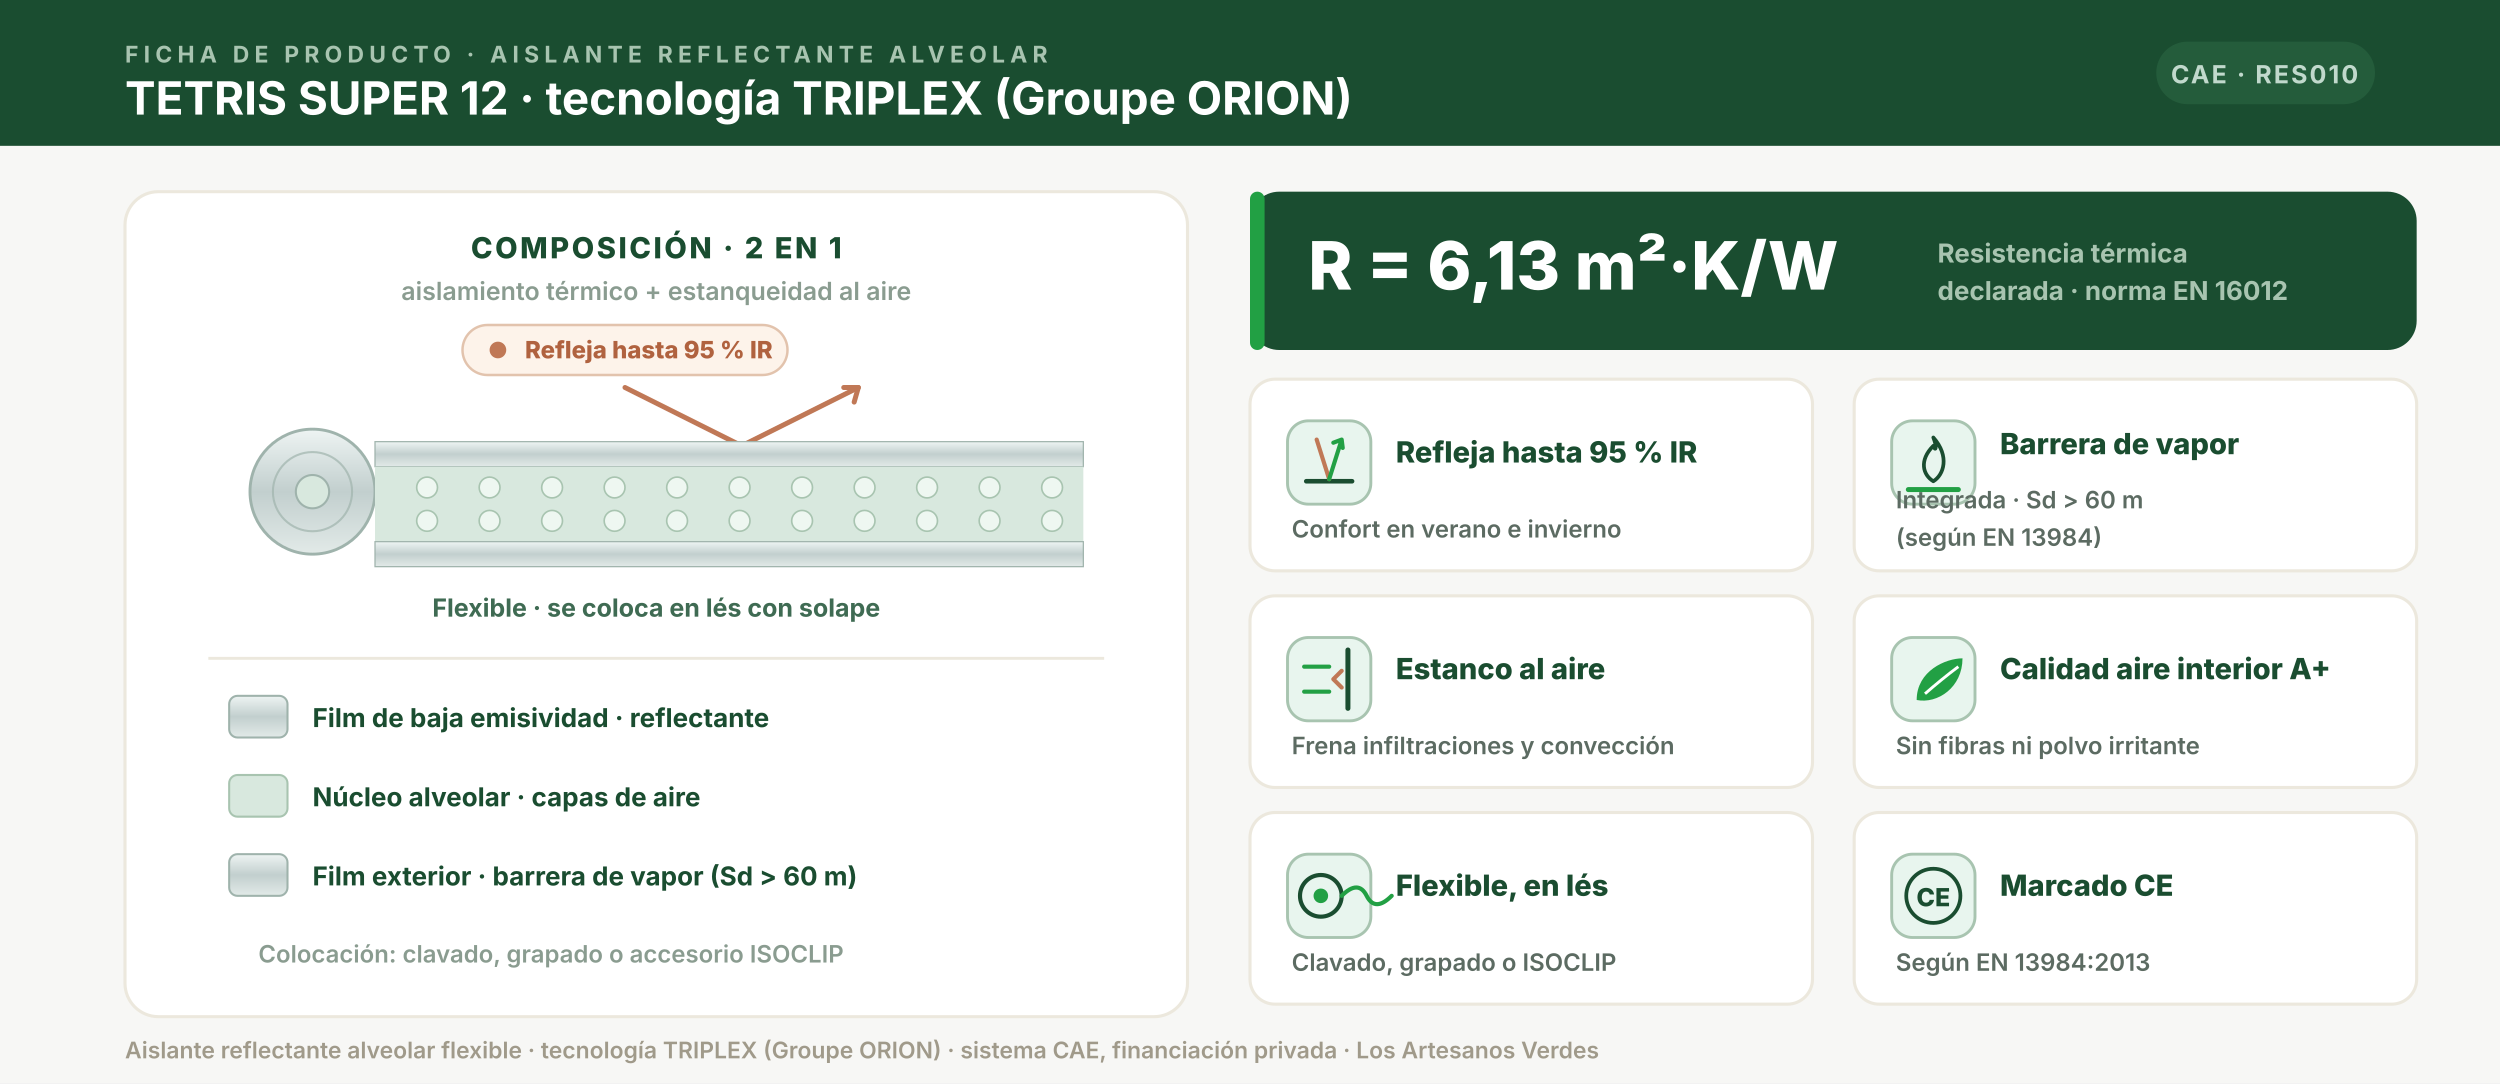
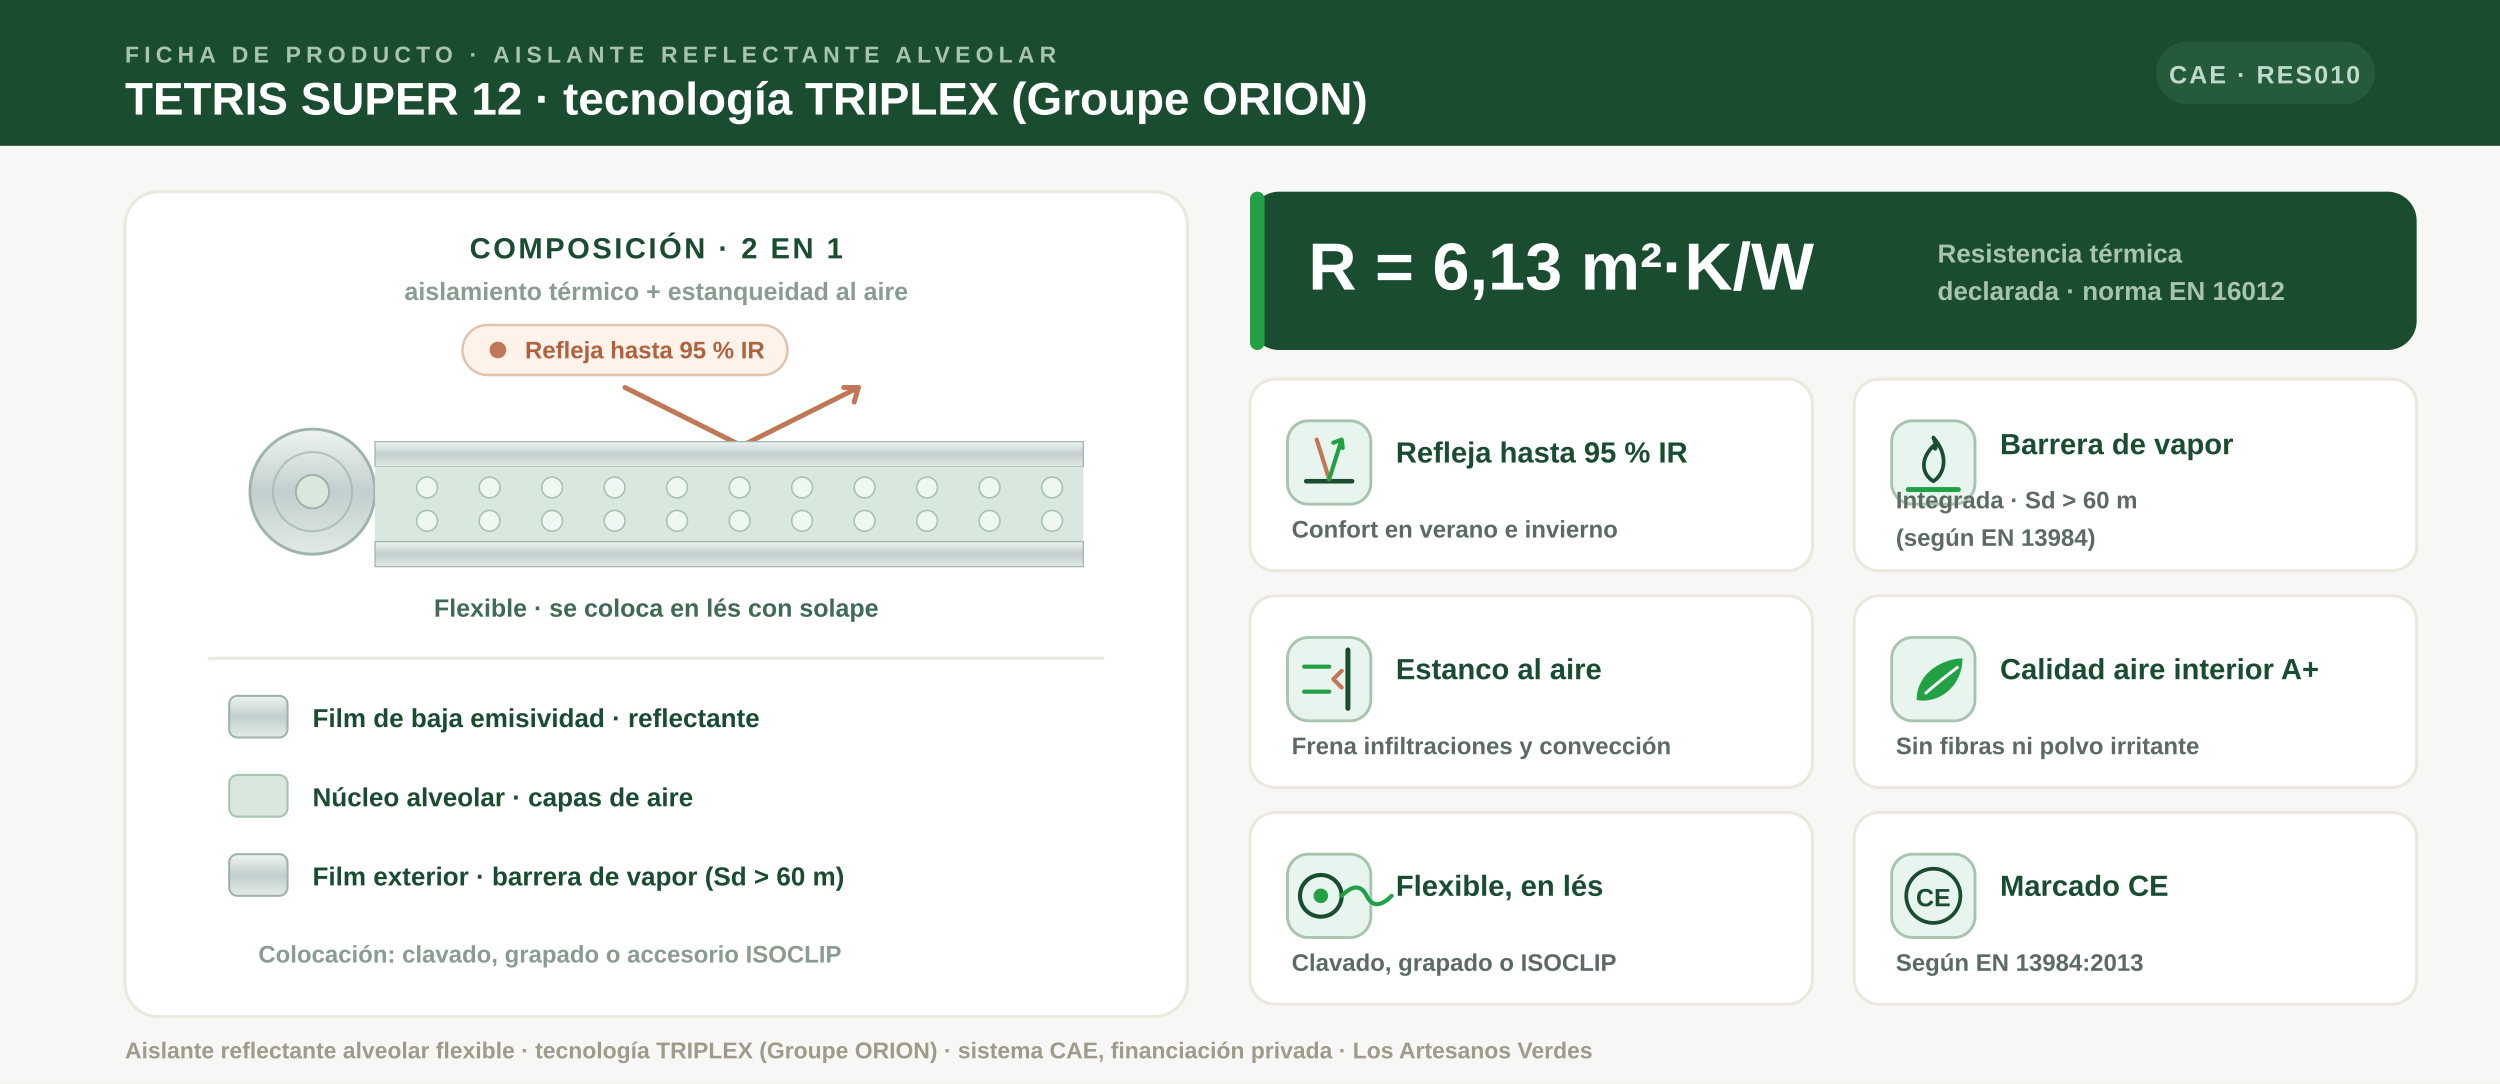
- <svg xmlns="http://www.w3.org/2000/svg" viewBox="0 0 1200 520" width="100%" preserveAspectRatio="xMidYMid meet" role="img" aria-labelledby="cf-title cf-desc" font-family="Manrope, -apple-system, sans-serif">
+ <svg xmlns="http://www.w3.org/2000/svg" viewBox="0 0 1200 520" width="100%" preserveAspectRatio="xMidYMid meet" role="img" aria-labelledby="cf-title cf-desc" font-family="'Source Sans 3', -apple-system, 'Segoe UI', Arial, sans-serif">
  <defs>
    <linearGradient id="cf-foil" x1="0" y1="0" x2="0" y2="1">
      <stop offset="0" stop-color="#eef4f3" />
      <stop offset="0.5" stop-color="#c2cfce" />
      <stop offset="1" stop-color="#e2eae8" />
    </linearGradient>
  </defs>
  <rect width="1200" height="520" fill="#f7f7f5" />
  <rect x="0" y="0" width="1200" height="70" fill="#1a4d30" />
  <text x="60" y="30" fill="#a8c4b0" font-size="11" font-weight="700" letter-spacing="2.5">FICHA DE PRODUCTO · AISLANTE REFLECTANTE ALVEOLAR</text>
  <text x="60" y="55" fill="#ffffff" font-size="22" font-weight="700">TETRIS SUPER 12 · tecnología TRIPLEX (Groupe ORION)</text>
  <g transform="translate(1035, 20)">
    <rect x="0" y="0" width="105" height="30" rx="15" fill="#245c3b" />
    <text x="52" y="20" fill="#c1d9cc" font-size="12" font-weight="700" text-anchor="middle" letter-spacing="1">CAE · RES010</text>
  </g>
  <rect x="60" y="92" width="510" height="396" rx="16" fill="#ffffff" stroke="#ece8dd" stroke-width="1.5" />
  <text x="315" y="124" fill="#1a4d30" font-size="14" font-weight="800" text-anchor="middle" letter-spacing="1.2">COMPOSICIÓN · 2 EN 1</text>
  <text x="315" y="144" fill="#8a9c90" font-size="12" font-weight="600" text-anchor="middle">aislamiento térmico + estanqueidad al aire</text>
  <g transform="translate(222,156)">
    <rect x="0" y="0" width="156" height="24" rx="12" fill="#fdf3ea" stroke="#e2c3ad" stroke-width="1.2" />
    <circle cx="17" cy="12" r="4" fill="#c07856" />
    <text x="30" y="16" fill="#b0623f" font-size="11.5" font-weight="800">Refleja hasta 95 % IR</text>
  </g>
  <g fill="none" stroke="#c07856" stroke-width="2.4" stroke-linecap="round" stroke-linejoin="round">
    <path d="M 300 186 L 356 214" />
    <path d="M 356 214 L 412 186" />
    <path d="M 405 186 L 412 186 L 410 193" />
  </g>
  <g transform="translate(150,236)">
    <circle cx="0" cy="0" r="30" fill="url(#cf-foil)" stroke="#9fb3ac" stroke-width="1.4" />
    <circle cx="0" cy="0" r="19" fill="none" stroke="#9fb3ac" stroke-width="1" opacity="0.7" />
    <circle cx="0" cy="0" r="8" fill="#d8e8de" stroke="#9fb3ac" stroke-width="1" />
  </g>
  <rect x="180" y="212" width="340" height="12" fill="url(#cf-foil)" stroke="#9fb3ac" stroke-width="0.6" />
  <rect x="180" y="224" width="340" height="36" fill="#d8e8de" />
  <g fill="#eef7f1" stroke="#a8c4b0" stroke-width="0.8">
    <circle cx="205" cy="234" r="5" />
    <circle cx="235" cy="234" r="5" />
    <circle cx="265" cy="234" r="5" />
    <circle cx="295" cy="234" r="5" />
    <circle cx="325" cy="234" r="5" />
    <circle cx="355" cy="234" r="5" />
    <circle cx="385" cy="234" r="5" />
    <circle cx="415" cy="234" r="5" />
    <circle cx="445" cy="234" r="5" />
    <circle cx="475" cy="234" r="5" />
    <circle cx="505" cy="234" r="5" />
    <circle cx="205" cy="250" r="5" />
    <circle cx="235" cy="250" r="5" />
    <circle cx="265" cy="250" r="5" />
    <circle cx="295" cy="250" r="5" />
    <circle cx="325" cy="250" r="5" />
    <circle cx="355" cy="250" r="5" />
    <circle cx="385" cy="250" r="5" />
    <circle cx="415" cy="250" r="5" />
    <circle cx="445" cy="250" r="5" />
    <circle cx="475" cy="250" r="5" />
    <circle cx="505" cy="250" r="5" />
  </g>
  <rect x="180" y="260" width="340" height="12" fill="url(#cf-foil)" stroke="#9fb3ac" stroke-width="0.6" />
  <text x="315" y="296" fill="#3f6b53" font-size="12" font-weight="700" text-anchor="middle">Flexible · se coloca en lés con solape</text>
  <line x1="100" y1="316" x2="530" y2="316" stroke="#ece8dd" stroke-width="1.4" />
  <g transform="translate(110,334)">
    <rect x="0" y="0" width="28" height="20" rx="4" fill="url(#cf-foil)" stroke="#9fb3ac" stroke-width="1" />
    <text x="40" y="15" fill="#1a4d30" font-size="12.5" font-weight="700">Film de baja emisividad · reflectante</text>
  </g>
  <g transform="translate(110,372)">
    <rect x="0" y="0" width="28" height="20" rx="4" fill="#d8e8de" stroke="#a8c4b0" stroke-width="1" />
    <text x="40" y="15" fill="#1a4d30" font-size="12.5" font-weight="700">Núcleo alveolar · capas de aire</text>
  </g>
  <g transform="translate(110,410)">
    <rect x="0" y="0" width="28" height="20" rx="4" fill="url(#cf-foil)" stroke="#9fb3ac" stroke-width="1" />
    <text x="40" y="15" fill="#1a4d30" font-size="12.5" font-weight="700">Film exterior · barrera de vapor (Sd &gt; 60 m)</text>
  </g>
  <text x="124" y="462" fill="#8a9c90" font-size="11.5" font-weight="600">Colocación: clavado, grapado o accesorio ISOCLIP</text>
  <g transform="translate(600,92)">
    <rect x="0" y="0" width="560" height="76" rx="14" fill="#1a4d30" />
    <rect x="0" y="0" width="7" height="76" rx="3.5" fill="#22a044" />
    <text x="28" y="47" fill="#ffffff" font-size="32" font-weight="800">R = 6,13 m²·K/W</text>
    <text x="330" y="34" fill="#a8c4b0" font-size="12.5" font-weight="700">Resistencia térmica</text>
    <text x="330" y="52" fill="#a8c4b0" font-size="12.5" font-weight="700">declarada · norma EN 16012</text>
  </g>
  <g transform="translate(600,182)">
    <rect x="0" y="0" width="270" height="92" rx="12" fill="#ffffff" stroke="#ece8dd" stroke-width="1.5" />
    <rect x="18" y="20" width="40" height="40" rx="10" fill="#e8f5ee" stroke="#a8c4b0" stroke-width="1.4" />
    <line x1="27" y1="49" x2="49" y2="49" stroke="#1a4d30" stroke-width="2.2" stroke-linecap="round" />
    <path d="M32,29 L38,48" fill="none" stroke="#c07856" stroke-width="2" stroke-linecap="round" />
    <path d="M38,48 L44,29 M44,29 l-4,1.5 M44,29 l0.5,4" fill="none" stroke="#22a044" stroke-width="2" stroke-linecap="round" stroke-linejoin="round" />
    <text x="70" y="40" fill="#1a4d30" font-size="14" font-weight="800">Refleja hasta 95 % IR</text>
    <text x="20" y="76" fill="#5c6b62" font-size="11.5" font-weight="600">Confort en verano e invierno</text>
  </g>
  <g transform="translate(890,182)">
    <rect x="0" y="0" width="270" height="92" rx="12" fill="#ffffff" stroke="#ece8dd" stroke-width="1.5" />
    <rect x="18" y="20" width="40" height="40" rx="10" fill="#e8f5ee" stroke="#a8c4b0" stroke-width="1.4" />
    <path d="M38,28 C46,37 43,46 38,49 C33,46 31,39 38,32 C39,35 40,33 38,28 Z" fill="none" stroke="#1a4d30" stroke-width="1.8" stroke-linejoin="round" />
    <line x1="26" y1="53" x2="50" y2="53" stroke="#22a044" stroke-width="2.4" stroke-linecap="round" />
    <text x="70" y="36" fill="#1a4d30" font-size="14" font-weight="800">Barrera de vapor</text>
    <text x="20" y="62" fill="#5c6b62" font-size="11.5" font-weight="600">Integrada · Sd &gt; 60 m</text>
    <text x="20" y="80" fill="#5c6b62" font-size="11.5" font-weight="600">(según EN 13984)</text>
  </g>
  <g transform="translate(600,286)">
    <rect x="0" y="0" width="270" height="92" rx="12" fill="#ffffff" stroke="#ece8dd" stroke-width="1.5" />
    <rect x="18" y="20" width="40" height="40" rx="10" fill="#e8f5ee" stroke="#a8c4b0" stroke-width="1.4" />
    <line x1="47" y1="26" x2="47" y2="54" stroke="#1a4d30" stroke-width="2.4" stroke-linecap="round" />
    <g fill="none" stroke="#22a044" stroke-width="2" stroke-linecap="round">
      <path d="M26,34 l12,0" />
      <path d="M26,46 l12,0" />
    </g>
    <path d="M40,40 l4,-4 M40,40 l4,4" fill="none" stroke="#c07856" stroke-width="2" stroke-linecap="round" stroke-linejoin="round" />
    <text x="70" y="40" fill="#1a4d30" font-size="14" font-weight="800">Estanco al aire</text>
    <text x="20" y="76" fill="#5c6b62" font-size="11.5" font-weight="600">Frena infiltraciones y convección</text>
  </g>
  <g transform="translate(890,286)">
    <rect x="0" y="0" width="270" height="92" rx="12" fill="#ffffff" stroke="#ece8dd" stroke-width="1.5" />
    <rect x="18" y="20" width="40" height="40" rx="10" fill="#e8f5ee" stroke="#a8c4b0" stroke-width="1.4" />
    <path d="M30,50 C30,36 44,30 52,30 C52,44 40,52 30,50 Z" fill="#22a044" />
    <path d="M34,47 Q42,40 50,34" stroke="#ffffff" stroke-width="1.4" fill="none" />
    <text x="70" y="40" fill="#1a4d30" font-size="14" font-weight="800">Calidad aire interior A+</text>
    <text x="20" y="76" fill="#5c6b62" font-size="11.5" font-weight="600">Sin fibras ni polvo irritante</text>
  </g>
  <g transform="translate(600,390)">
    <rect x="0" y="0" width="270" height="92" rx="12" fill="#ffffff" stroke="#ece8dd" stroke-width="1.5" />
    <rect x="18" y="20" width="40" height="40" rx="10" fill="#e8f5ee" stroke="#a8c4b0" stroke-width="1.4" />
    <circle cx="34" cy="40" r="10" fill="none" stroke="#1a4d30" stroke-width="2" />
    <circle cx="34" cy="40" r="3.5" fill="#22a044" />
    <path d="M44,40 q8,-8 12,0 t12,0" fill="none" stroke="#22a044" stroke-width="2" stroke-linecap="round" />
    <text x="70" y="40" fill="#1a4d30" font-size="14" font-weight="800">Flexible, en lés</text>
    <text x="20" y="76" fill="#5c6b62" font-size="11.5" font-weight="600">Clavado, grapado o ISOCLIP</text>
  </g>
  <g transform="translate(890,390)">
    <rect x="0" y="0" width="270" height="92" rx="12" fill="#ffffff" stroke="#ece8dd" stroke-width="1.5" />
    <rect x="18" y="20" width="40" height="40" rx="10" fill="#e8f5ee" stroke="#a8c4b0" stroke-width="1.4" />
    <circle cx="38" cy="40" r="13" fill="none" stroke="#1a4d30" stroke-width="1.8" />
    <text x="38" y="45" fill="#1a4d30" font-size="12" font-weight="800" text-anchor="middle">CE</text>
    <text x="70" y="40" fill="#1a4d30" font-size="14" font-weight="800">Marcado CE</text>
    <text x="20" y="76" fill="#5c6b62" font-size="11.5" font-weight="600">Según EN 13984:2013</text>
  </g>
  <text x="60" y="508" fill="#a09a8a" font-size="11" font-weight="600">Aislante reflectante alveolar flexible · tecnología TRIPLEX (Groupe ORION) · sistema CAE, financiación privada · Los Artesanos Verdes</text>
</svg>
